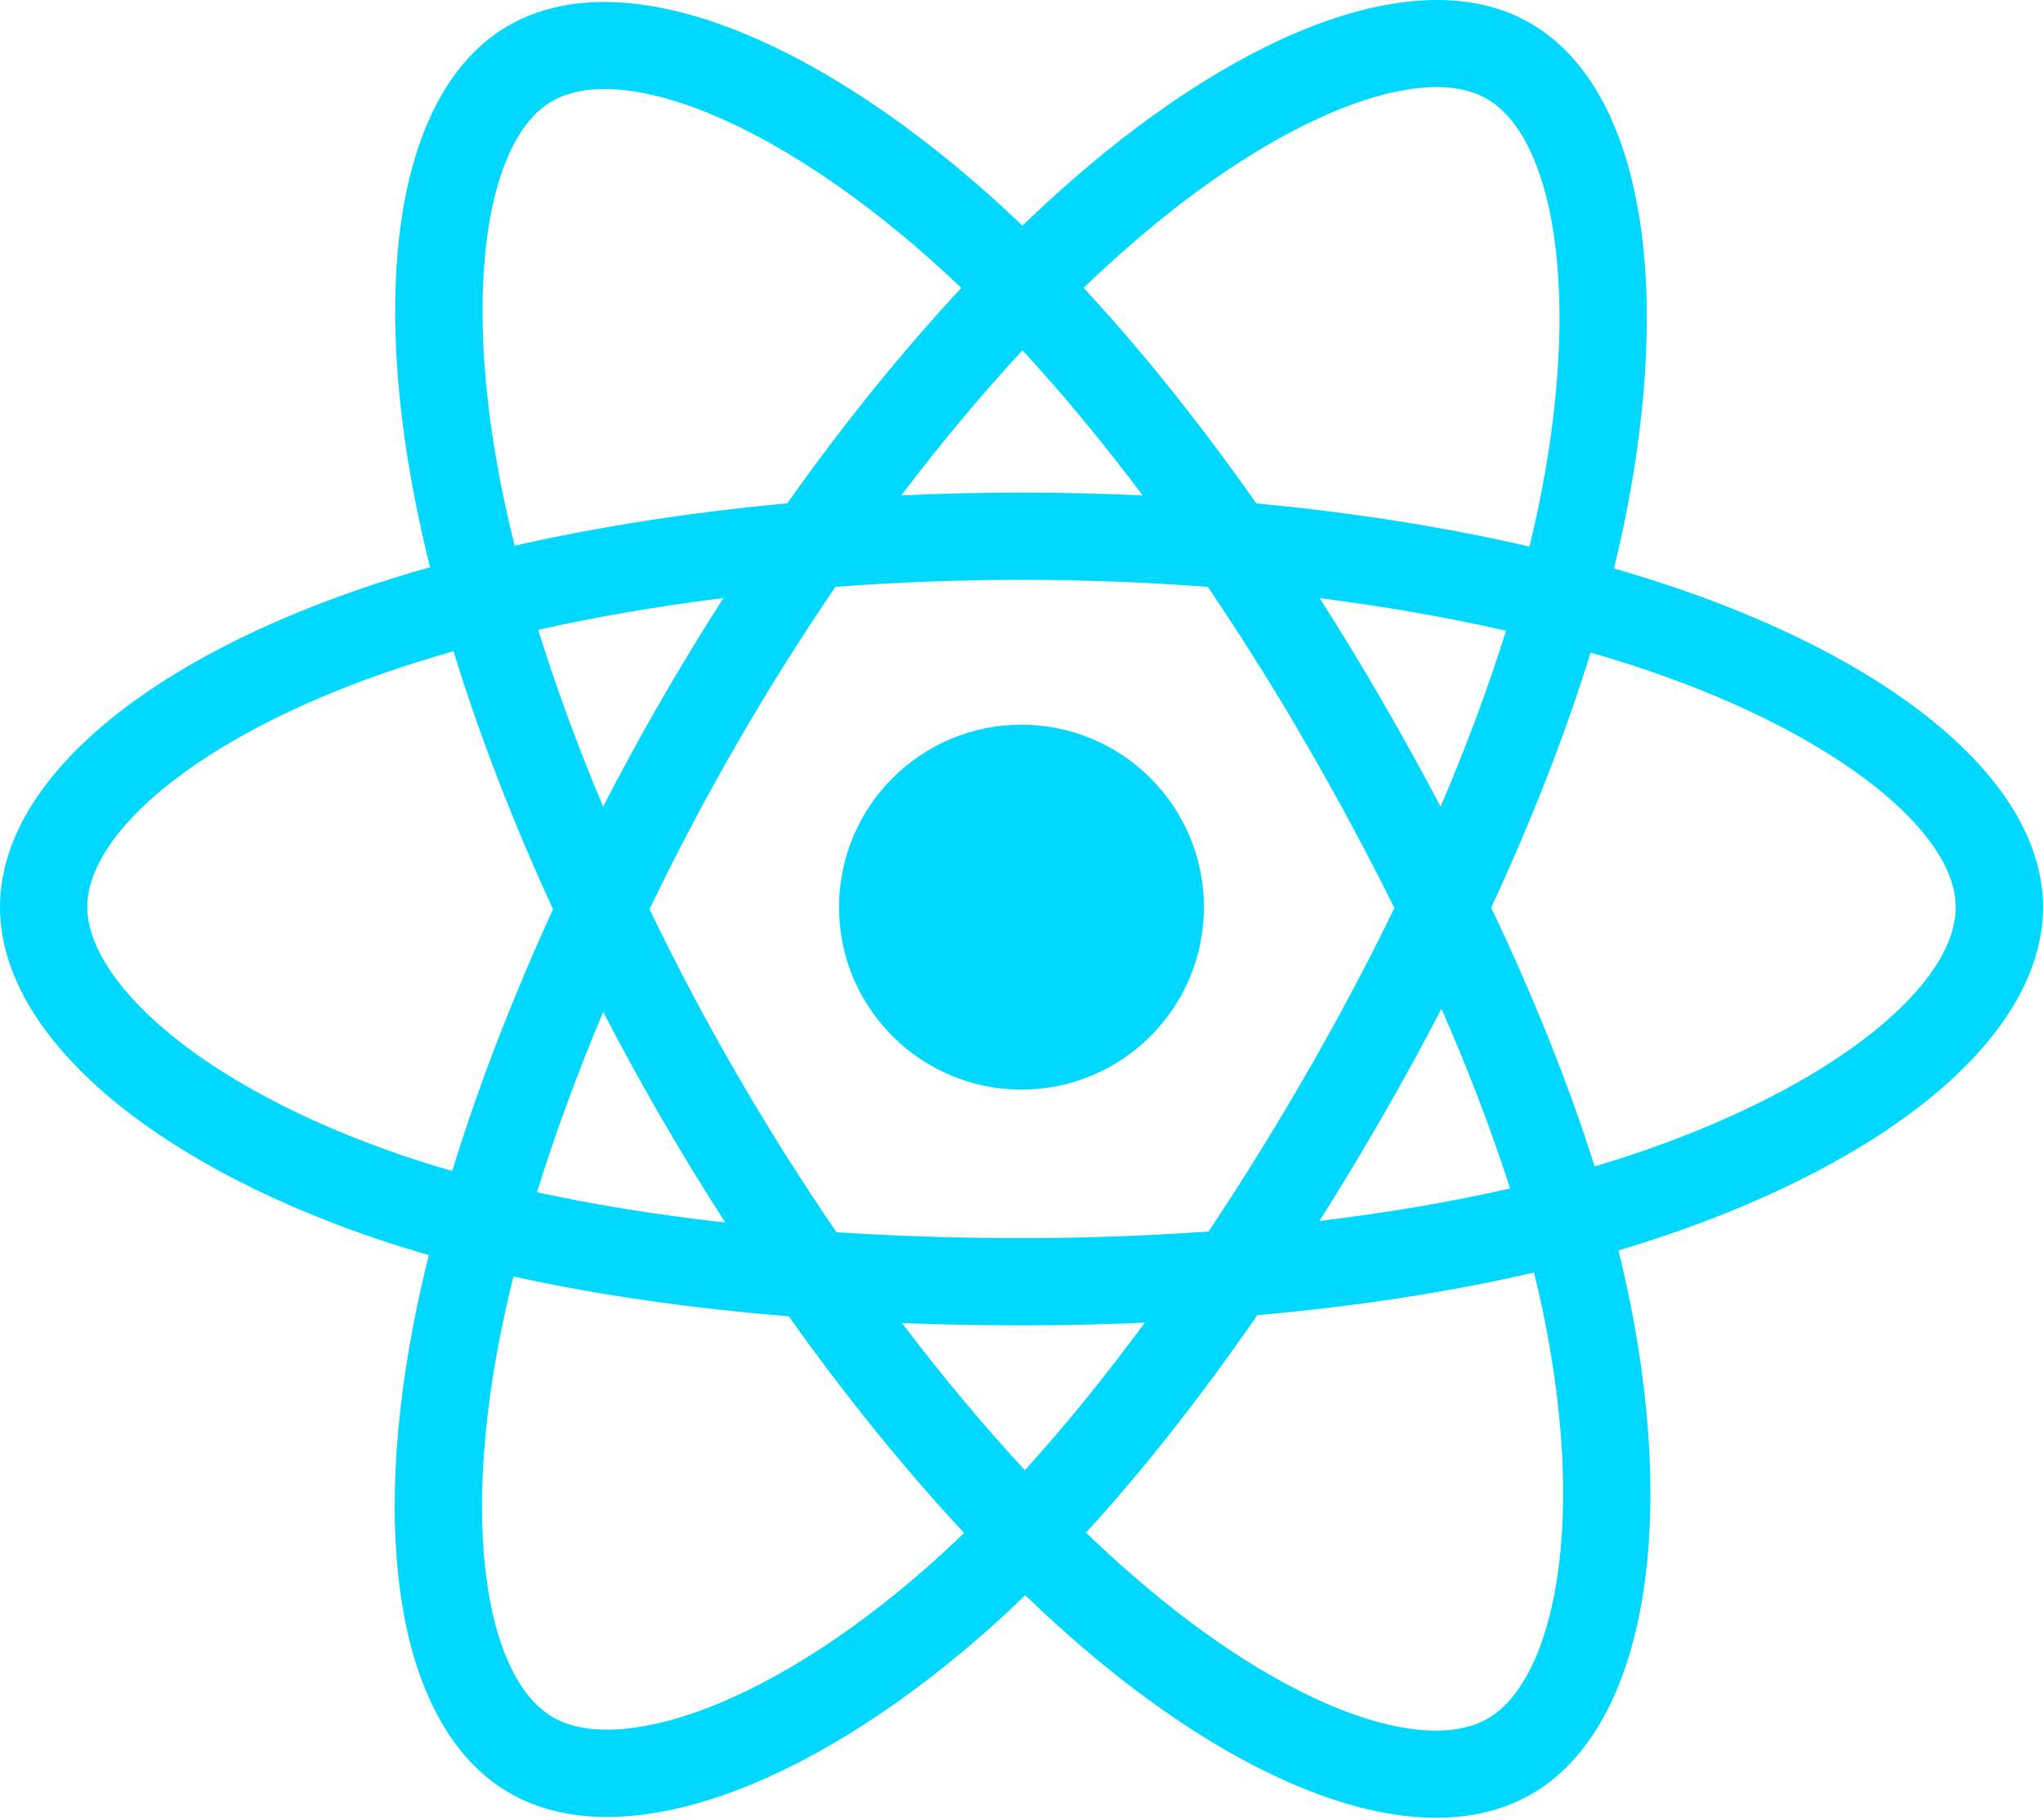
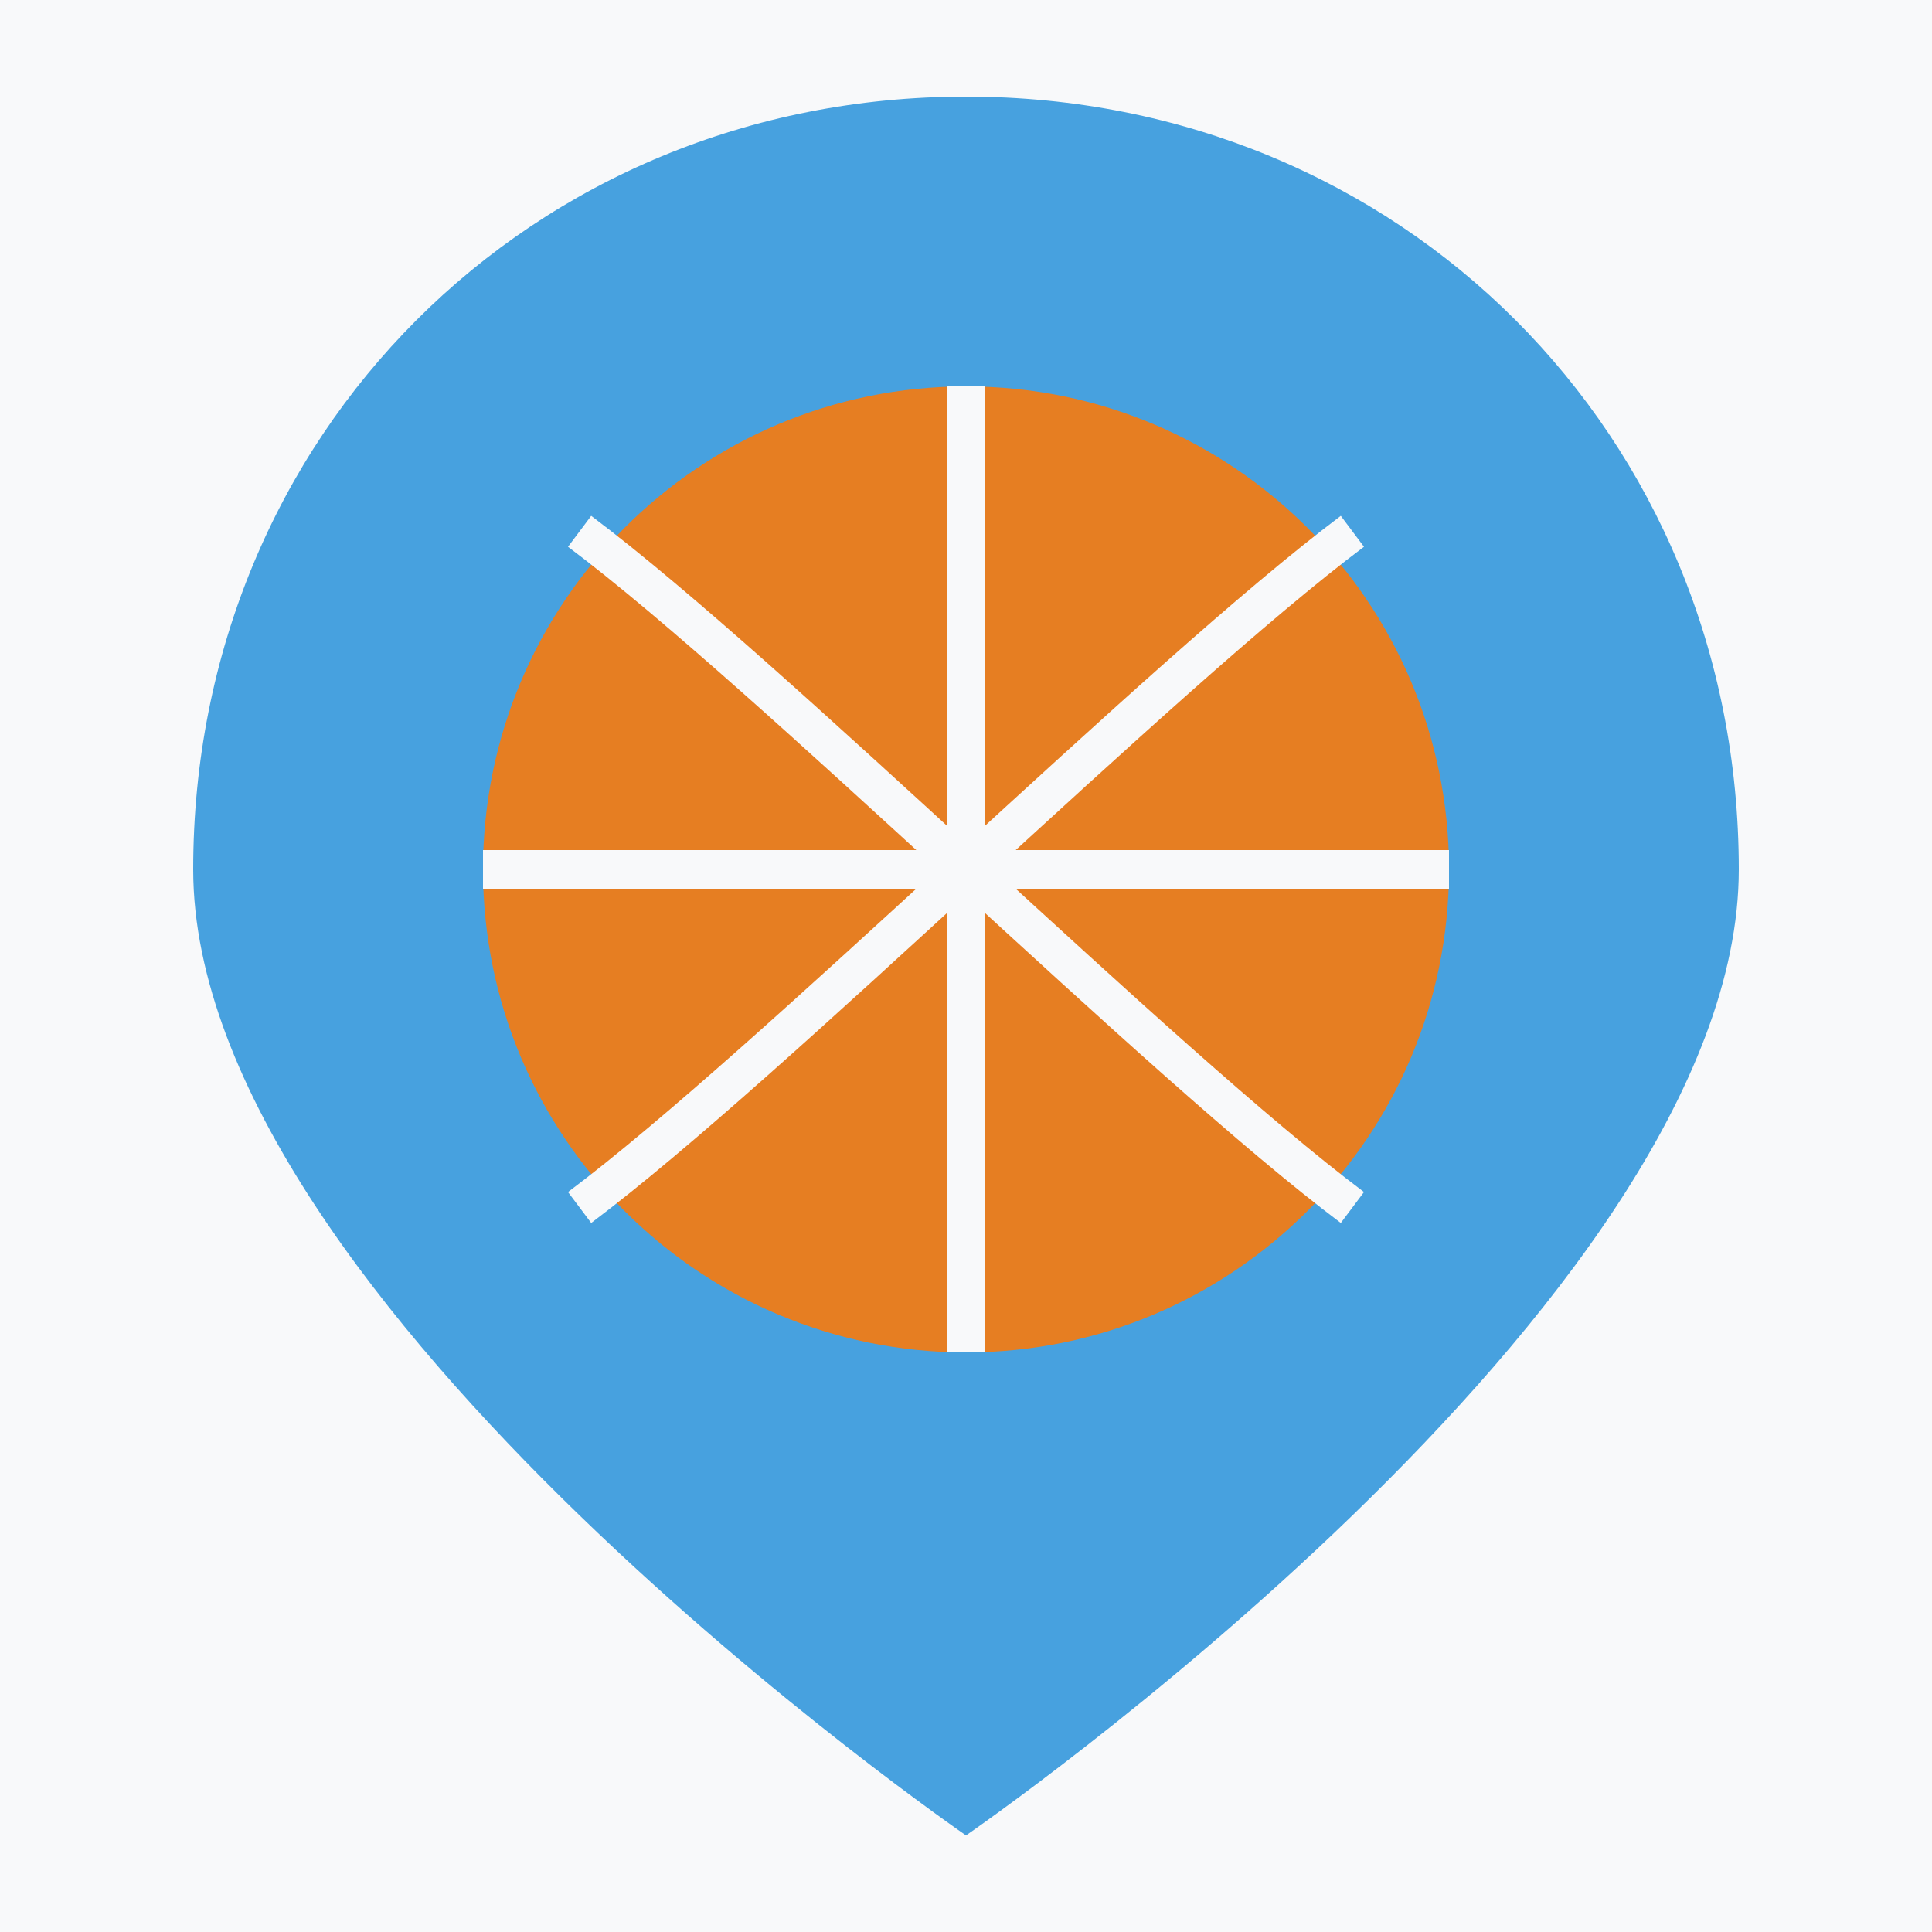
- <svg xmlns="http://www.w3.org/2000/svg" aria-hidden="true" role="img" class="iconify iconify--logos" width="35.93" height="32" preserveAspectRatio="xMidYMid meet" viewBox="0 0 256 228">
-   <path fill="#00D8FF" d="M210.483 73.824a171.49 171.49 0 0 0-8.24-2.597c.465-1.9.893-3.777 1.273-5.621c6.238-30.281 2.16-54.676-11.769-62.708c-13.355-7.7-35.196.329-57.254 19.526a171.23 171.23 0 0 0-6.375 5.848a155.866 155.866 0 0 0-4.241-3.917C100.759 3.829 77.587-4.822 63.673 3.233C50.33 10.957 46.379 33.89 51.995 62.588a170.974 170.974 0 0 0 1.892 8.48c-3.28.932-6.445 1.924-9.474 2.98C17.309 83.498 0 98.307 0 113.668c0 15.865 18.582 31.778 46.812 41.427a145.52 145.52 0 0 0 6.921 2.165a167.467 167.467 0 0 0-2.01 9.138c-5.354 28.2-1.173 50.591 12.134 58.266c13.744 7.926 36.812-.22 59.273-19.855a145.567 145.567 0 0 0 5.342-4.923a168.064 168.064 0 0 0 6.92 6.314c21.758 18.722 43.246 26.282 56.54 18.586c13.731-7.949 18.194-32.003 12.4-61.268a145.016 145.016 0 0 0-1.535-6.842c1.62-.48 3.21-.974 4.76-1.488c29.348-9.723 48.443-25.443 48.443-41.52c0-15.417-17.868-30.326-45.517-39.844Zm-6.365 70.984c-1.4.463-2.836.91-4.3 1.345c-3.24-10.257-7.612-21.163-12.963-32.432c5.106-11 9.31-21.767 12.459-31.957c2.619.758 5.16 1.557 7.61 2.4c23.69 8.156 38.14 20.213 38.14 29.504c0 9.896-15.606 22.743-40.946 31.14Zm-10.514 20.834c2.562 12.94 2.927 24.64 1.23 33.787c-1.524 8.219-4.59 13.698-8.382 15.893c-8.067 4.67-25.32-1.4-43.927-17.412a156.726 156.726 0 0 1-6.437-5.87c7.214-7.889 14.423-17.06 21.459-27.246c12.376-1.098 24.068-2.894 34.671-5.345a134.17 134.17 0 0 1 1.386 6.193ZM87.276 214.515c-7.882 2.783-14.16 2.863-17.955.675c-8.075-4.657-11.432-22.636-6.853-46.752a156.923 156.923 0 0 1 1.869-8.499c10.486 2.32 22.093 3.988 34.498 4.994c7.084 9.967 14.501 19.128 21.976 27.15a134.668 134.668 0 0 1-4.877 4.492c-9.933 8.682-19.886 14.842-28.658 17.94ZM50.35 144.747c-12.483-4.267-22.792-9.812-29.858-15.863c-6.35-5.437-9.555-10.836-9.555-15.216c0-9.322 13.897-21.212 37.076-29.293c2.813-.98 5.757-1.905 8.812-2.773c3.204 10.42 7.406 21.315 12.477 32.332c-5.137 11.18-9.399 22.249-12.634 32.792a134.718 134.718 0 0 1-6.318-1.979Zm12.378-84.26c-4.811-24.587-1.616-43.134 6.425-47.789c8.564-4.958 27.502 2.111 47.463 19.835a144.318 144.318 0 0 1 3.841 3.545c-7.438 7.987-14.787 17.08-21.808 26.988c-12.04 1.116-23.565 2.908-34.161 5.309a160.342 160.342 0 0 1-1.76-7.887Zm110.427 27.268a347.8 347.8 0 0 0-7.785-12.803c8.168 1.033 15.994 2.404 23.343 4.08c-2.206 7.072-4.956 14.465-8.193 22.045a381.151 381.151 0 0 0-7.365-13.322Zm-45.032-43.861c5.044 5.465 10.096 11.566 15.065 18.186a322.04 322.04 0 0 0-30.257-.006c4.974-6.559 10.069-12.652 15.192-18.18ZM82.802 87.83a323.167 323.167 0 0 0-7.227 13.238c-3.184-7.553-5.909-14.98-8.134-22.152c7.304-1.634 15.093-2.97 23.209-3.984a321.524 321.524 0 0 0-7.848 12.897Zm8.081 65.352c-8.385-.936-16.291-2.203-23.593-3.793c2.26-7.3 5.045-14.885 8.298-22.6a321.187 321.187 0 0 0 7.257 13.246c2.594 4.48 5.28 8.868 8.038 13.147Zm37.542 31.03c-5.184-5.592-10.354-11.779-15.403-18.433c4.902.192 9.899.29 14.978.29c5.218 0 10.376-.117 15.453-.343c-4.985 6.774-10.018 12.97-15.028 18.486Zm52.198-57.817c3.422 7.8 6.306 15.345 8.596 22.52c-7.422 1.694-15.436 3.058-23.88 4.071a382.417 382.417 0 0 0 7.859-13.026a347.403 347.403 0 0 0 7.425-13.565Zm-16.898 8.101a358.557 358.557 0 0 1-12.281 19.815a329.4 329.4 0 0 1-23.444.823c-7.967 0-15.716-.248-23.178-.732a310.202 310.202 0 0 1-12.513-19.846h.001a307.41 307.41 0 0 1-10.923-20.627a310.278 310.278 0 0 1 10.89-20.637l-.001.001a307.318 307.318 0 0 1 12.413-19.761c7.613-.576 15.42-.876 23.31-.876H128c7.926 0 15.743.303 23.354.883a329.357 329.357 0 0 1 12.335 19.695a358.489 358.489 0 0 1 11.036 20.54a329.472 329.472 0 0 1-11 20.722Zm22.56-122.124c8.572 4.944 11.906 24.881 6.52 51.026c-.344 1.668-.73 3.367-1.15 5.09c-10.622-2.452-22.155-4.275-34.23-5.408c-7.034-10.017-14.323-19.124-21.64-27.008a160.789 160.789 0 0 1 5.888-5.4c18.9-16.447 36.564-22.941 44.612-18.3ZM128 90.808c12.625 0 22.86 10.235 22.86 22.86s-10.235 22.86-22.86 22.86s-22.86-10.235-22.86-22.86s10.235-22.86 22.86-22.86Z" />
+ <svg xmlns="http://www.w3.org/2000/svg" viewBox="0 0 200 200">
+   <rect width="200" height="200" fill="#f8f9fa" />
+   <path d="M100 10 C55 10, 20 45, 20 90 C20 135, 100 190, 100 190 C100 190, 180 135, 180 90 C180 45, 145 10, 100 10" fill="#3498db" opacity="0.9" />
+   <circle cx="100" cy="90" r="50" fill="#e67e22" />
+   <path d="M100 40 C100 60, 100 120, 100 140" stroke="#f8f9fa" stroke-width="4" fill="none" />
+   <path d="M50 90 C70 90, 130 90, 150 90" stroke="#f8f9fa" stroke-width="4" fill="none" />
+   <path d="M60 55 C80 70, 120 110, 140 125" stroke="#f8f9fa" stroke-width="4" fill="none" />
+   <path d="M60 125 C80 110, 120 70, 140 55" stroke="#f8f9fa" stroke-width="4" fill="none" />
</svg>
